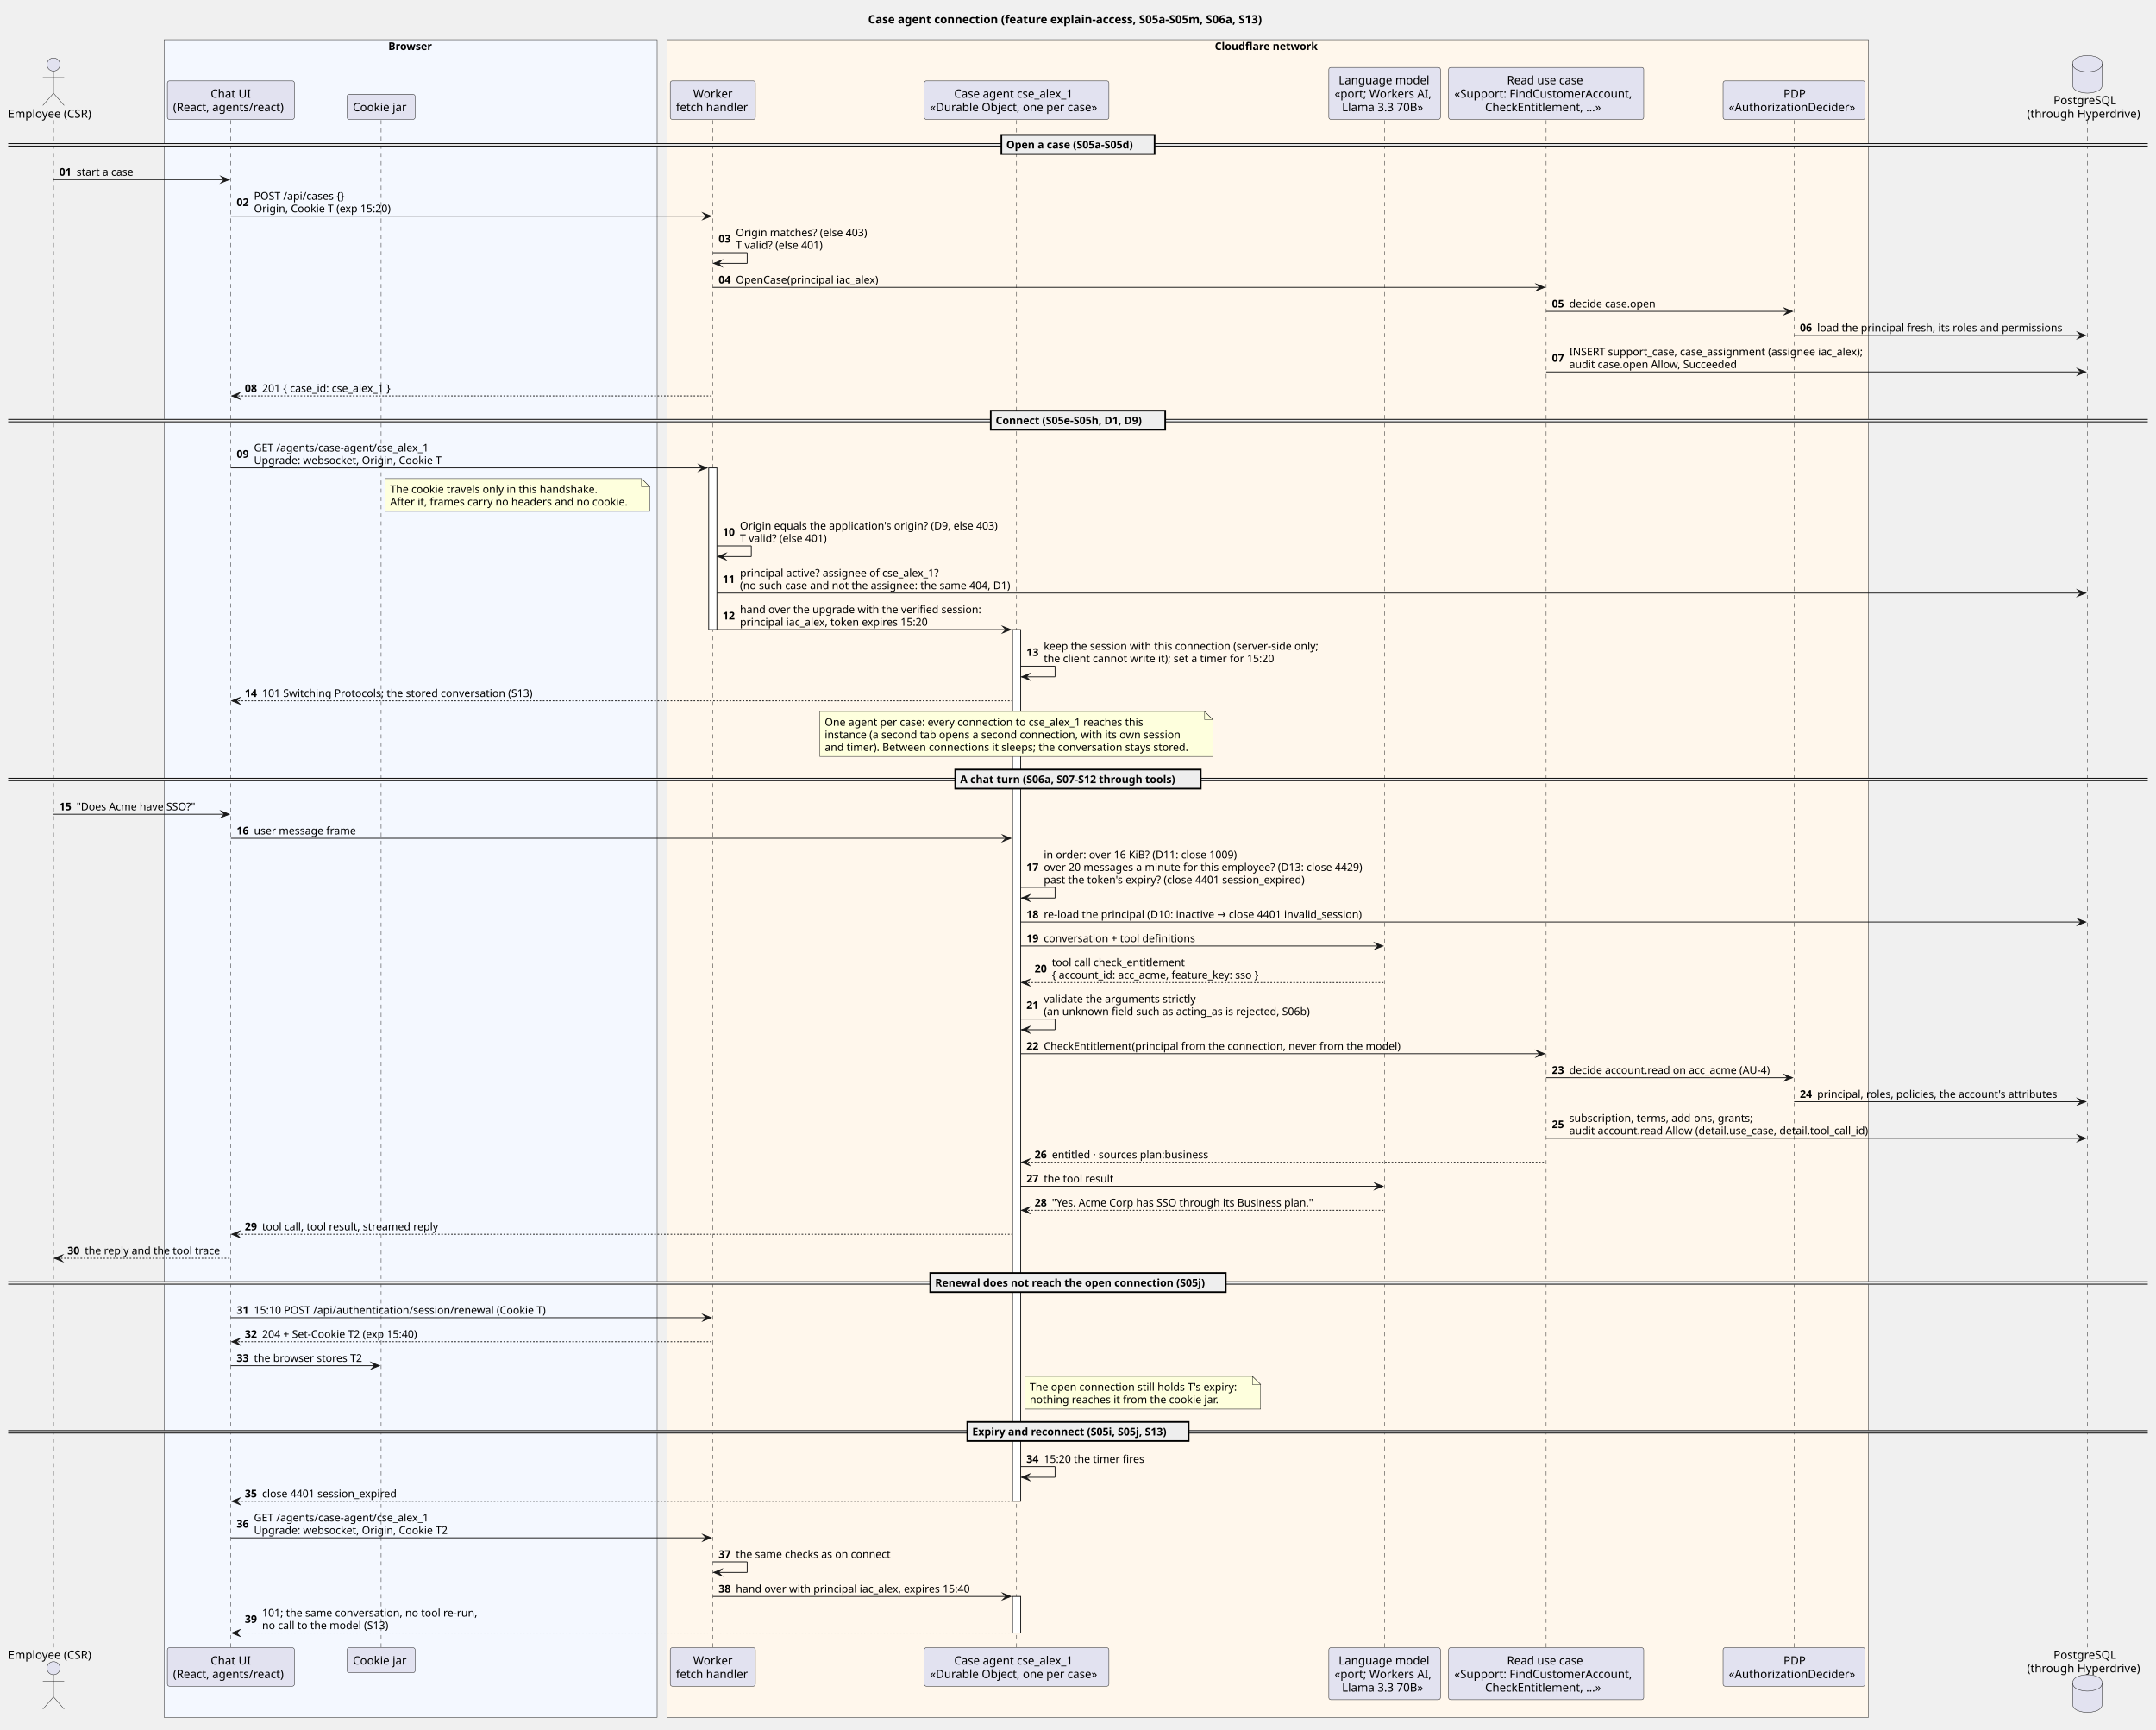
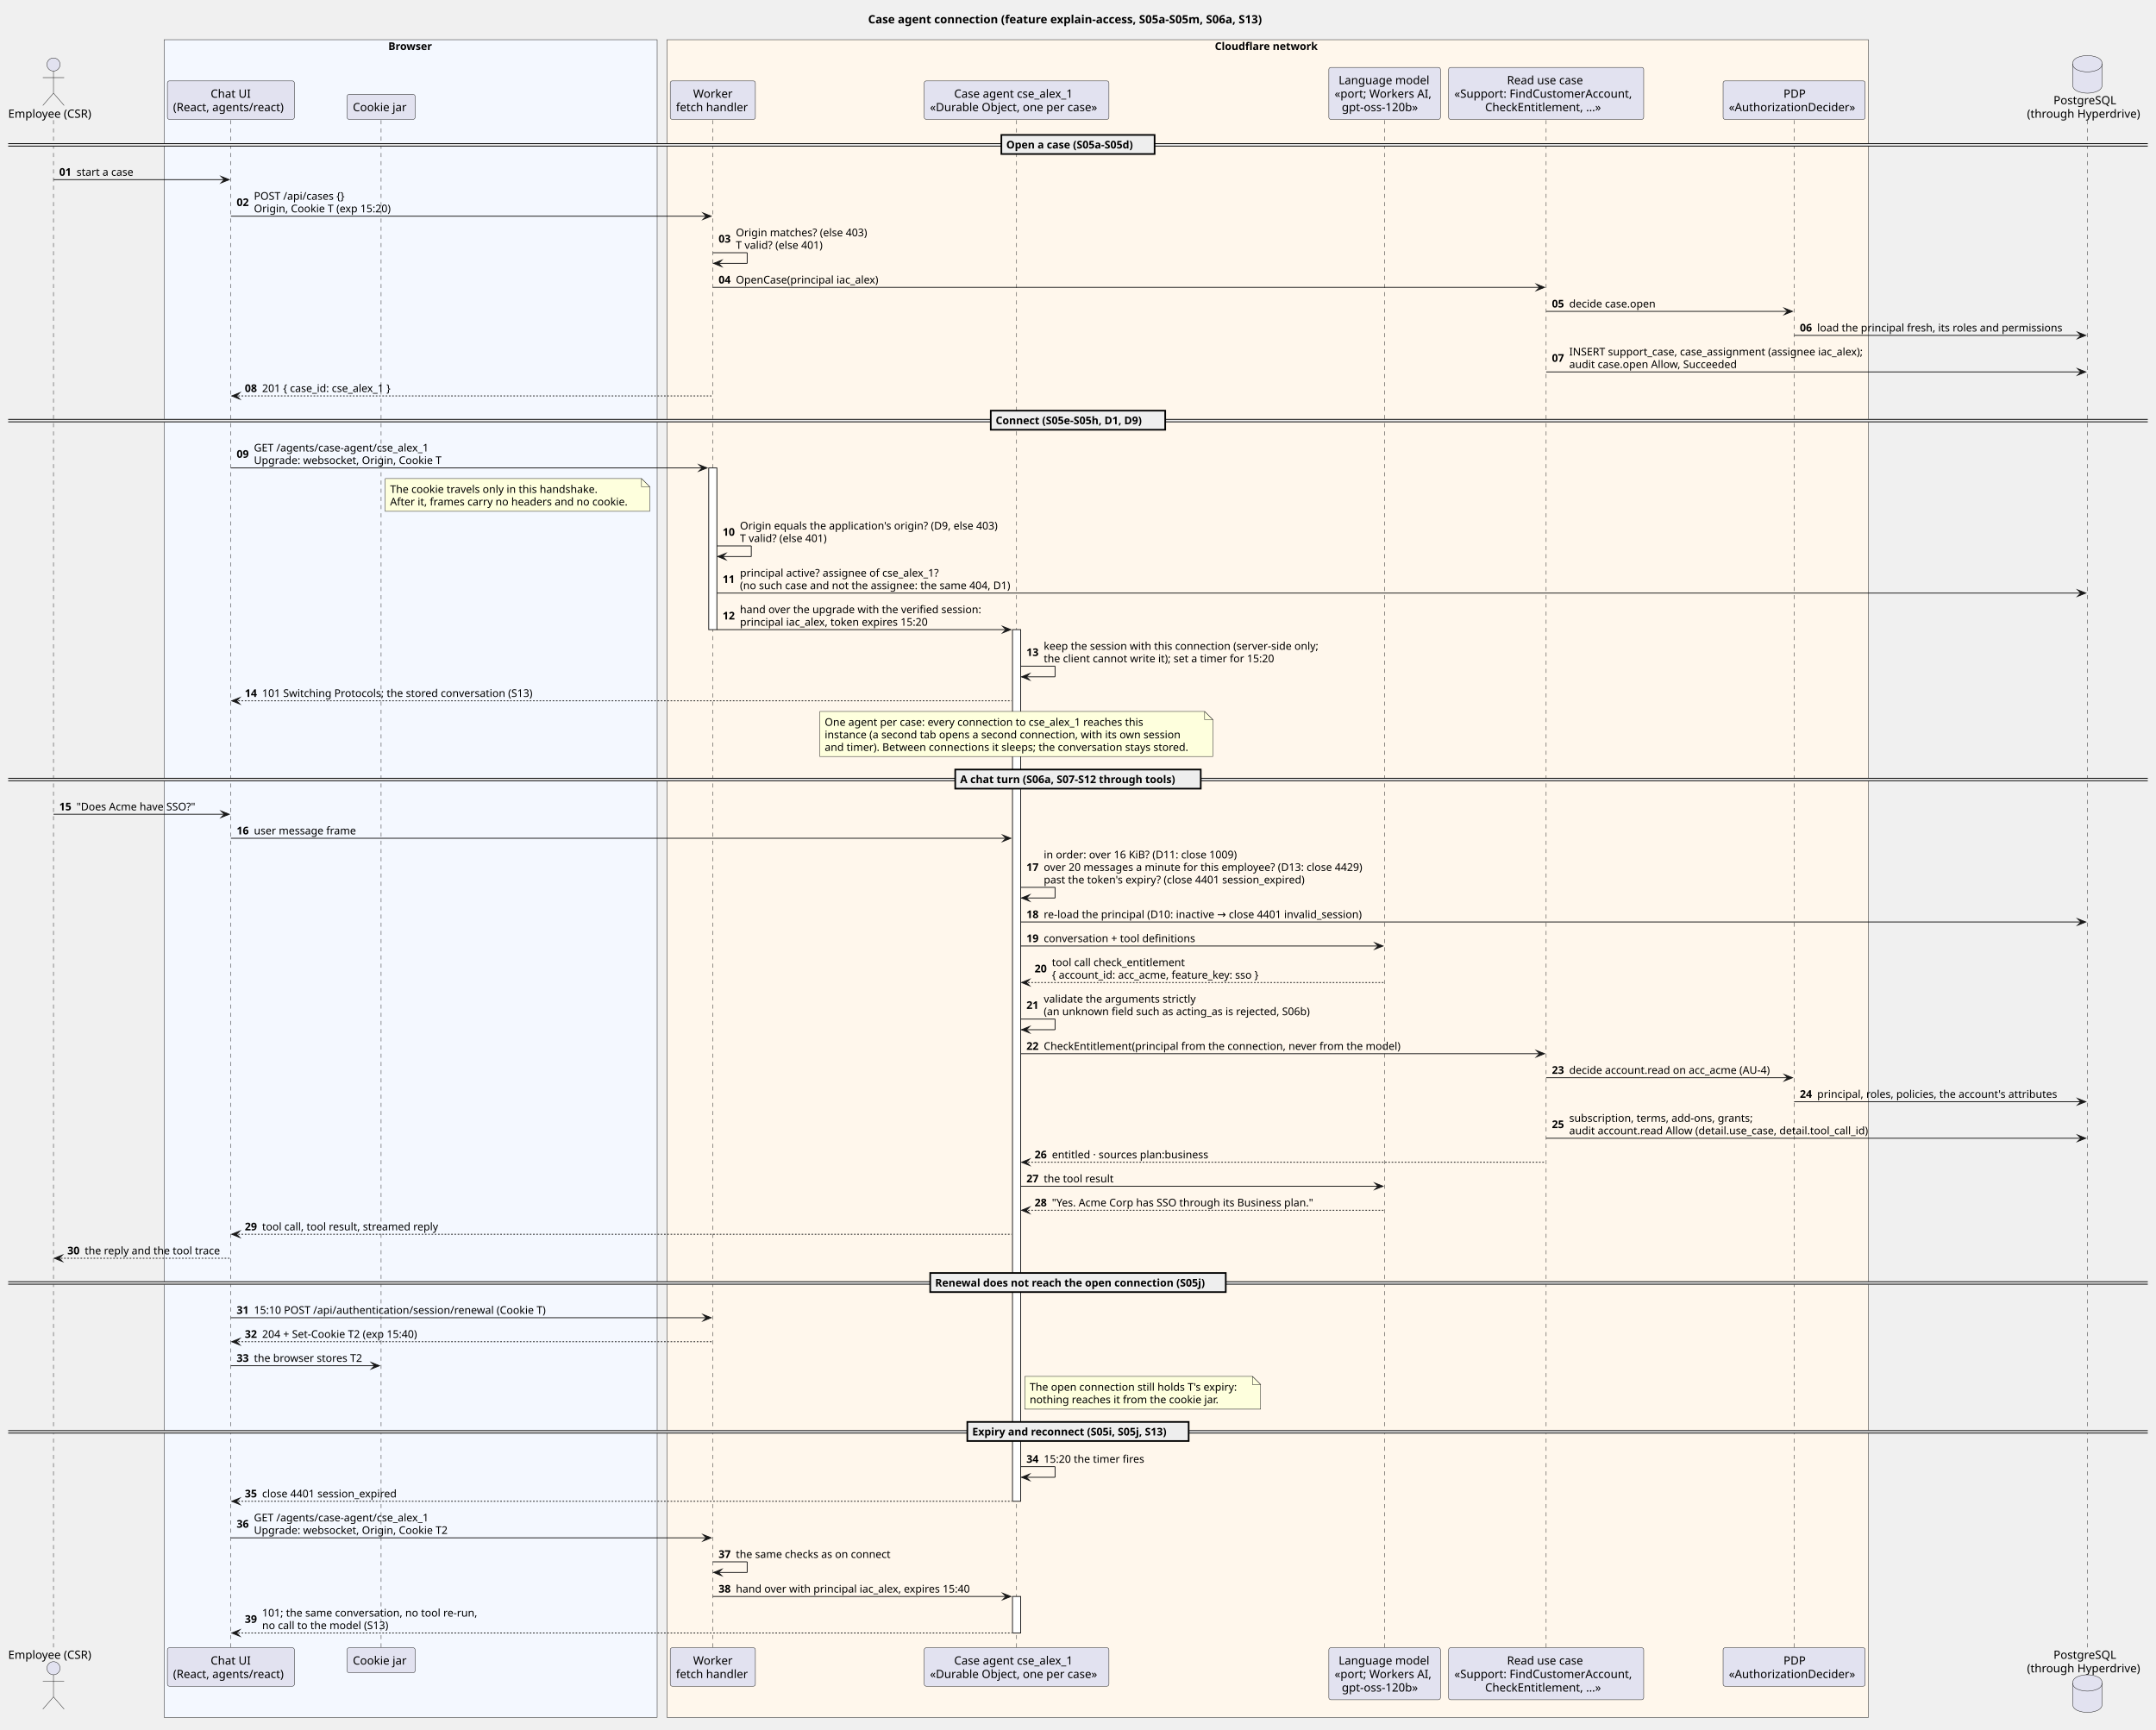
<svg xmlns="http://www.w3.org/2000/svg" version="1.1" data-diagram-type="SEQUENCE" style="width:2633px;height:2112px;background:#FFFFFF;" width="2633px" height="2112px" viewBox="0 0 2633 2112" zoomAndPan="magnify" preserveAspectRatio="none" contentStyleType="text/css">
  <defs />
  <g font-family="sans-serif" lengthAdjust="spacing">
    <g class="title" data-source-line="1">
      <text x="1060.17" y="28.535" fill="#000" font-size="14" textLength="511.629" font-weight="700">Case agent connection (feature explain-access, S05a-S05m, S06a, S13)</text>
    </g>
    <rect x="200.418" y="48.488" width="602.108" height="2048.76" fill="#F4F8FF" style="stroke:#181818;stroke-width:0.5;" />
    <text x="474.225" y="61.057" fill="#000" font-size="13" textLength="54.495" font-weight="700">Browser</text>
    <rect x="814.526" y="48.488" width="1467.279" height="2048.76" fill="#FFF7EC" style="stroke:#181818;stroke-width:0.5;" />
    <text x="1483.62" y="61.057" fill="#000" font-size="13" textLength="129.092" font-weight="700">Cloudflare network</text>
    <g class="participant-lifeline" data-qualified-name="employee" data-entity-uid="part1" id="part1-lifeline" data-source-line="7">
      <g>
        <rect x="61.822" y="146.775" width="8" height="1865.496" fill="#000" fill-opacity="0" />
        <line x1="65.322" y1="146.775" x2="65.322" y2="2012.271" style="stroke:#181818;stroke-width:0.5;stroke-dasharray:5,5;" />
      </g>
    </g>
    <g class="participant-lifeline" data-qualified-name="ui" data-entity-uid="part2" id="part2-lifeline" data-source-line="10">
      <g>
        <rect x="278.462" y="146.775" width="8" height="1865.496" fill="#000" fill-opacity="0" />
        <line x1="281.962" y1="146.775" x2="281.962" y2="2012.271" style="stroke:#181818;stroke-width:0.5;stroke-dasharray:5,5;" />
      </g>
    </g>
    <g class="participant-lifeline" data-qualified-name="jar" data-entity-uid="part3" id="part3-lifeline" data-source-line="11">
      <g>
        <rect x="461.922" y="146.775" width="8" height="1865.496" fill="#000" fill-opacity="0" />
        <line x1="465.422" y1="146.775" x2="465.422" y2="2012.271" style="stroke:#181818;stroke-width:0.5;stroke-dasharray:5,5;" />
      </g>
    </g>
    <g class="participant-lifeline" data-qualified-name="worker" data-entity-uid="part4" id="part4-lifeline" data-source-line="15">
      <g>
        <rect x="867.01" y="146.775" width="8" height="1865.496" fill="#000" fill-opacity="0" />
        <line x1="870.51" y1="146.775" x2="870.51" y2="2012.271" style="stroke:#181818;stroke-width:0.5;stroke-dasharray:5,5;" />
      </g>
    </g>
    <g>
      <rect x="865.51" y="571.434" width="10" height="197.484" fill="#FFF" style="stroke:#181818;stroke-width:1;" />
    </g>
    <g class="participant-lifeline" data-qualified-name="agent" data-entity-uid="part5" id="part5-lifeline" data-source-line="16">
      <g>
        <rect x="1238.001" y="146.775" width="8" height="1865.496" fill="#000" fill-opacity="0" />
        <line x1="1241.501" y1="146.775" x2="1241.501" y2="2012.271" style="stroke:#181818;stroke-width:0.5;stroke-dasharray:5,5;" />
      </g>
    </g>
    <g>
      <rect x="1236.501" y="768.918" width="10" height="1064.49" fill="#FFF" style="stroke:#181818;stroke-width:1;" />
    </g>
    <g>
      <rect x="1236.501" y="1949.65" width="10" height="44.621" fill="#FFF" style="stroke:#181818;stroke-width:1;" />
    </g>
    <g class="participant-lifeline" data-qualified-name="model" data-entity-uid="part6" id="part6-lifeline" data-source-line="17">
      <g>
        <rect x="1687.469" y="146.775" width="8" height="1865.496" fill="#000" fill-opacity="0" />
        <line x1="1690.969" y1="146.775" x2="1690.969" y2="2012.271" style="stroke:#181818;stroke-width:0.5;stroke-dasharray:5,5;" />
      </g>
    </g>
    <g class="participant-lifeline" data-qualified-name="usecase" data-entity-uid="part7" id="part7-lifeline" data-source-line="18">
      <g>
        <rect x="1884.732" y="146.775" width="8" height="1865.496" fill="#000" fill-opacity="0" />
        <line x1="1888.232" y1="146.775" x2="1888.232" y2="2012.271" style="stroke:#181818;stroke-width:0.5;stroke-dasharray:5,5;" />
      </g>
    </g>
    <g class="participant-lifeline" data-qualified-name="pdp" data-entity-uid="part8" id="part8-lifeline" data-source-line="19">
      <g>
        <rect x="2187.561" y="146.775" width="8" height="1865.496" fill="#000" fill-opacity="0" />
        <line x1="2191.061" y1="146.775" x2="2191.061" y2="2012.271" style="stroke:#181818;stroke-width:0.5;stroke-dasharray:5,5;" />
      </g>
    </g>
    <g class="participant-lifeline" data-qualified-name="postgres" data-entity-uid="part9" id="part9-lifeline" data-source-line="22">
      <g>
        <rect x="2545.734" y="146.775" width="8" height="1865.496" fill="#000" fill-opacity="0" />
        <line x1="2549.234" y1="146.775" x2="2549.234" y2="2012.271" style="stroke:#181818;stroke-width:0.5;stroke-dasharray:5,5;" />
      </g>
    </g>
    <g class="participant participant-head" data-qualified-name="employee" data-entity-uid="part1" id="part1-head" data-source-line="7">
      <text x="10" y="143.822" fill="#000" font-size="14" textLength="104.645">Employee (CSR)</text>
      <ellipse cx="65.322" cy="78.787" rx="8" ry="8" fill="#E2E2F0" style="stroke:#181818;stroke-width:0.5;" />
      <path d="M65.322,86.787 L65.322,113.787 M52.322,94.787 L78.322,94.787 M65.322,113.787 L52.322,128.787 M65.322,113.787 L78.322,128.787" style="stroke:#181818;stroke-width:0.5;" fill="none" />
    </g>
    <g class="participant participant-head" data-qualified-name="ui" data-entity-uid="part2" id="part2-head" data-source-line="10">
      <rect x="204.418" y="98.799" width="155.087" height="46.977" fill="#E2E2F0" style="stroke:#181818;stroke-width:0.5;" rx="2.5" ry="2.5" />
      <text x="257.209" y="119.334" fill="#000" font-size="14" textLength="49.506">Chat UI</text>
      <text x="211.418" y="135.822" fill="#000" font-size="14" textLength="141.087">(React, agents/react)</text>
    </g>
    <g class="participant participant-head" data-qualified-name="jar" data-entity-uid="part3" id="part3-head" data-source-line="11">
      <rect x="423.891" y="115.287" width="83.063" height="30.488" fill="#E2E2F0" style="stroke:#181818;stroke-width:0.5;" rx="2.5" ry="2.5" />
      <text x="430.891" y="135.822" fill="#000" font-size="14" textLength="69.063">Cookie jar</text>
    </g>
    <g class="participant participant-head" data-qualified-name="worker" data-entity-uid="part4" id="part4-head" data-source-line="15">
      <rect x="818.526" y="98.799" width="103.968" height="46.977" fill="#E2E2F0" style="stroke:#181818;stroke-width:0.5;" rx="2.5" ry="2.5" />
      <text x="846.502" y="119.334" fill="#000" font-size="14" textLength="48.016">Worker</text>
      <text x="825.526" y="135.822" fill="#000" font-size="14" textLength="89.968">fetch handler</text>
    </g>
    <g class="participant participant-head" data-qualified-name="agent" data-entity-uid="part5" id="part5-head" data-source-line="16">
      <rect x="1128.736" y="98.799" width="225.531" height="46.977" fill="#E2E2F0" style="stroke:#181818;stroke-width:0.5;" rx="2.5" ry="2.5" />
      <text x="1165.24" y="119.334" fill="#000" font-size="14" textLength="152.523">Case agent cse_alex_1</text>
      <text x="1135.736" y="135.822" fill="#000" font-size="14" textLength="211.531">«Durable Object, one per case»</text>
    </g>
    <g class="participant participant-head" data-qualified-name="model" data-entity-uid="part6" id="part6-head" data-source-line="17">
      <rect x="1622.832" y="82.311" width="136.274" height="63.465" fill="#E2E2F0" style="stroke:#181818;stroke-width:0.5;" rx="2.5" ry="2.5" />
      <text x="1634.808" y="102.846" fill="#000" font-size="14" textLength="112.321">Language model</text>
      <text x="1629.832" y="119.334" fill="#000" font-size="14" textLength="122.274">«port; Workers AI,</text>
-       <text x="1638.903" y="135.822" fill="#000" font-size="14" textLength="104.132">Llama 3.3 70B»</text>
+       <text x="1638.691" y="135.822" fill="#000" font-size="14" textLength="104.556">gpt-oss-120b»</text>
    </g>
    <g class="participant participant-head" data-qualified-name="usecase" data-entity-uid="part7" id="part7-head" data-source-line="18">
      <rect x="1769.106" y="82.311" width="238.253" height="63.465" fill="#E2E2F0" style="stroke:#181818;stroke-width:0.5;" rx="2.5" ry="2.5" />
      <text x="1840.473" y="102.846" fill="#000" font-size="14" textLength="95.519">Read use case</text>
      <text x="1776.106" y="119.334" fill="#000" font-size="14" textLength="224.253">«Support: FindCustomerAccount,</text>
      <text x="1813.652" y="135.822" fill="#000" font-size="14" textLength="149.16">CheckEntitlement, …»</text>
    </g>
    <g class="participant participant-head" data-qualified-name="pdp" data-entity-uid="part8" id="part8-head" data-source-line="19">
      <rect x="2104.316" y="98.799" width="173.489" height="46.977" fill="#E2E2F0" style="stroke:#181818;stroke-width:0.5;" rx="2.5" ry="2.5" />
      <text x="2178.079" y="119.334" fill="#000" font-size="14" textLength="25.963">PDP</text>
      <text x="2111.316" y="135.822" fill="#000" font-size="14" textLength="159.489">«AuthorizationDecider»</text>
    </g>
    <g class="participant participant-head" data-qualified-name="postgres" data-entity-uid="part9" id="part9-head" data-source-line="22">
      <text x="2507.809" y="127.334" fill="#000" font-size="14" textLength="76.85">PostgreSQL</text>
      <text x="2475.499" y="143.822" fill="#000" font-size="14" textLength="141.47">(through Hyperdrive)</text>
      <path d="M2531.234,77.799 C2531.234,67.799 2549.234,67.799 2549.234,67.799 C2549.234,67.799 2567.234,67.799 2567.234,77.799 L2567.234,103.799 C2567.234,113.799 2549.234,113.799 2549.234,113.799 C2549.234,113.799 2531.234,113.799 2531.234,103.799 L2531.234,77.799" style="stroke:#181818;stroke-width:0.5;" fill="#E2E2F0" />
      <path d="M2531.234,77.799 C2531.234,87.799 2549.234,87.799 2549.234,87.799 C2549.234,87.799 2567.234,87.799 2567.234,77.799" style="stroke:#181818;stroke-width:0.5;" fill="none" />
    </g>
    <g class="participant participant-tail" data-qualified-name="employee" data-entity-uid="part1" id="part1-tail" data-source-line="7">
      <text x="10" y="2025.807" fill="#000" font-size="14" textLength="104.645">Employee (CSR)</text>
      <ellipse cx="65.322" cy="2037.26" rx="8" ry="8" fill="#E2E2F0" style="stroke:#181818;stroke-width:0.5;" />
      <path d="M65.322,2045.26 L65.322,2072.26 M52.322,2053.26 L78.322,2053.26 M65.322,2072.26 L52.322,2087.26 M65.322,2072.26 L78.322,2087.26" style="stroke:#181818;stroke-width:0.5;" fill="none" />
    </g>
    <g class="participant participant-tail" data-qualified-name="ui" data-entity-uid="part2" id="part2-tail" data-source-line="10">
      <rect x="204.418" y="2012.271" width="155.087" height="46.977" fill="#E2E2F0" style="stroke:#181818;stroke-width:0.5;" rx="2.5" ry="2.5" />
      <text x="257.209" y="2032.807" fill="#000" font-size="14" textLength="49.506">Chat UI</text>
      <text x="211.418" y="2049.295" fill="#000" font-size="14" textLength="141.087">(React, agents/react)</text>
    </g>
    <g class="participant participant-tail" data-qualified-name="jar" data-entity-uid="part3" id="part3-tail" data-source-line="11">
      <rect x="423.891" y="2012.271" width="83.063" height="30.488" fill="#E2E2F0" style="stroke:#181818;stroke-width:0.5;" rx="2.5" ry="2.5" />
      <text x="430.891" y="2032.807" fill="#000" font-size="14" textLength="69.063">Cookie jar</text>
    </g>
    <g class="participant participant-tail" data-qualified-name="worker" data-entity-uid="part4" id="part4-tail" data-source-line="15">
      <rect x="818.526" y="2012.271" width="103.968" height="46.977" fill="#E2E2F0" style="stroke:#181818;stroke-width:0.5;" rx="2.5" ry="2.5" />
      <text x="846.502" y="2032.807" fill="#000" font-size="14" textLength="48.016">Worker</text>
      <text x="825.526" y="2049.295" fill="#000" font-size="14" textLength="89.968">fetch handler</text>
    </g>
    <g class="participant participant-tail" data-qualified-name="agent" data-entity-uid="part5" id="part5-tail" data-source-line="16">
      <rect x="1128.736" y="2012.271" width="225.531" height="46.977" fill="#E2E2F0" style="stroke:#181818;stroke-width:0.5;" rx="2.5" ry="2.5" />
      <text x="1165.24" y="2032.807" fill="#000" font-size="14" textLength="152.523">Case agent cse_alex_1</text>
      <text x="1135.736" y="2049.295" fill="#000" font-size="14" textLength="211.531">«Durable Object, one per case»</text>
    </g>
    <g class="participant participant-tail" data-qualified-name="model" data-entity-uid="part6" id="part6-tail" data-source-line="17">
      <rect x="1622.832" y="2012.271" width="136.274" height="63.465" fill="#E2E2F0" style="stroke:#181818;stroke-width:0.5;" rx="2.5" ry="2.5" />
      <text x="1634.808" y="2032.807" fill="#000" font-size="14" textLength="112.321">Language model</text>
      <text x="1629.832" y="2049.295" fill="#000" font-size="14" textLength="122.274">«port; Workers AI,</text>
-       <text x="1638.903" y="2065.783" fill="#000" font-size="14" textLength="104.132">Llama 3.3 70B»</text>
+       <text x="1638.691" y="2065.783" fill="#000" font-size="14" textLength="104.556">gpt-oss-120b»</text>
    </g>
    <g class="participant participant-tail" data-qualified-name="usecase" data-entity-uid="part7" id="part7-tail" data-source-line="18">
      <rect x="1769.106" y="2012.271" width="238.253" height="63.465" fill="#E2E2F0" style="stroke:#181818;stroke-width:0.5;" rx="2.5" ry="2.5" />
      <text x="1840.473" y="2032.807" fill="#000" font-size="14" textLength="95.519">Read use case</text>
      <text x="1776.106" y="2049.295" fill="#000" font-size="14" textLength="224.253">«Support: FindCustomerAccount,</text>
      <text x="1813.652" y="2065.783" fill="#000" font-size="14" textLength="149.16">CheckEntitlement, …»</text>
    </g>
    <g class="participant participant-tail" data-qualified-name="pdp" data-entity-uid="part8" id="part8-tail" data-source-line="19">
      <rect x="2104.316" y="2012.271" width="173.489" height="46.977" fill="#E2E2F0" style="stroke:#181818;stroke-width:0.5;" rx="2.5" ry="2.5" />
      <text x="2178.079" y="2032.807" fill="#000" font-size="14" textLength="25.963">PDP</text>
      <text x="2111.316" y="2049.295" fill="#000" font-size="14" textLength="159.489">«AuthorizationDecider»</text>
    </g>
    <g class="participant participant-tail" data-qualified-name="postgres" data-entity-uid="part9" id="part9-tail" data-source-line="22">
      <text x="2507.809" y="2025.807" fill="#000" font-size="14" textLength="76.85">PostgreSQL</text>
      <text x="2475.499" y="2042.295" fill="#000" font-size="14" textLength="141.47">(through Hyperdrive)</text>
      <path d="M2531.234,2055.248 C2531.234,2045.248 2549.234,2045.248 2549.234,2045.248 C2549.234,2045.248 2567.234,2045.248 2567.234,2055.248 L2567.234,2081.248 C2567.234,2091.248 2549.234,2091.248 2549.234,2091.248 C2549.234,2091.248 2531.234,2091.248 2531.234,2081.248 L2531.234,2055.248" style="stroke:#181818;stroke-width:0.5;" fill="#E2E2F0" />
      <path d="M2531.234,2055.248 C2531.234,2065.248 2549.234,2065.248 2549.234,2065.248 C2549.234,2065.248 2567.234,2065.248 2567.234,2055.248" style="stroke:#181818;stroke-width:0.5;" fill="none" />
    </g>
    <rect x="10" y="175.431" width="2612.969" height="3" fill="#EEE" style="stroke:#EEE;stroke-width:1;" />
    <line x1="10" y1="175.431" x2="2622.969" y2="175.431" style="stroke:#000;stroke-width:1;" />
    <line x1="10" y1="178.431" x2="2622.969" y2="178.431" style="stroke:#000;stroke-width:1;" />
    <rect x="1222.918" y="164.775" width="187.132" height="23.311" fill="#EEE" style="stroke:#000;stroke-width:2;" />
    <text x="1228.918" y="181.344" fill="#000" font-size="13" textLength="168.848" font-weight="700">Open a case (S05a-S05d)</text>
    <g class="message" data-entity-1="part1" data-entity-2="part2" id="msg1" data-source-line="26">
      <polygon points="269.962,215.396,279.962,219.396,269.962,223.396,273.962,219.396" fill="#181818" style="stroke:#181818;stroke-width:1;stroke-linejoin:miter;stroke-miterlimit:10;" />
      <line x1="65.322" y1="219.396" x2="275.962" y2="219.396" style="stroke:#181818;stroke-width:1;" />
      <text x="72.322" y="214.654" fill="#000" font-size="13" textLength="17.151" font-weight="700">01</text>
      <text x="93.474" y="214.654" fill="#000" font-size="13" textLength="71.963">start a case</text>
    </g>
    <g class="message" data-entity-1="part2" data-entity-2="part4" id="msg2" data-source-line="27">
      <polygon points="858.51,260.018,868.51,264.018,858.51,268.018,862.51,264.018" fill="#181818" style="stroke:#181818;stroke-width:1;stroke-linejoin:miter;stroke-miterlimit:10;" />
      <line x1="281.962" y1="264.018" x2="864.51" y2="264.018" style="stroke:#181818;stroke-width:1;" />
      <text x="288.962" y="251.62" fill="#000" font-size="13" textLength="17.151" font-weight="700">02</text>
      <text x="310.113" y="243.965" fill="#000" font-size="13" textLength="116.276">POST /api/cases {}</text>
      <text x="310.113" y="259.275" fill="#000" font-size="13" textLength="180.305">Origin, Cookie T (exp 15:20)</text>
    </g>
    <g class="message" data-entity-1="part4" data-entity-2="part4" id="msg3" data-source-line="28">
      <line x1="870.51" y1="308.639" x2="912.51" y2="308.639" style="stroke:#181818;stroke-width:1;" />
      <line x1="912.51" y1="308.639" x2="912.51" y2="321.639" style="stroke:#181818;stroke-width:1;" />
      <line x1="871.51" y1="321.639" x2="912.51" y2="321.639" style="stroke:#181818;stroke-width:1;" />
      <polygon points="881.51,317.639,871.51,321.639,881.51,325.639,877.51,321.639" fill="#181818" style="stroke:#181818;stroke-width:1;stroke-linejoin:miter;stroke-miterlimit:10;" />
      <text x="877.51" y="296.241" fill="#000" font-size="13" textLength="17.151" font-weight="700">03</text>
      <text x="898.662" y="288.586" fill="#000" font-size="13" textLength="167.692">Origin matches? (else 403)</text>
      <text x="898.662" y="303.896" fill="#000" font-size="13" textLength="113.636">T valid? (else 401)</text>
    </g>
    <g class="message" data-entity-1="part4" data-entity-2="part7" id="msg4" data-source-line="29">
      <polygon points="1876.232,346.949,1886.232,350.949,1876.232,354.949,1880.232,350.949" fill="#181818" style="stroke:#181818;stroke-width:1;stroke-linejoin:miter;stroke-miterlimit:10;" />
      <line x1="870.51" y1="350.949" x2="1882.232" y2="350.949" style="stroke:#181818;stroke-width:1;" />
      <text x="877.51" y="346.207" fill="#000" font-size="13" textLength="17.151" font-weight="700">04</text>
      <text x="898.662" y="346.207" fill="#000" font-size="13" textLength="181.314">OpenCase(principal iac_alex)</text>
    </g>
    <g class="message" data-entity-1="part7" data-entity-2="part8" id="msg5" data-source-line="30">
      <polygon points="2179.061,376.26,2189.061,380.26,2179.061,384.26,2183.061,380.26" fill="#181818" style="stroke:#181818;stroke-width:1;stroke-linejoin:miter;stroke-miterlimit:10;" />
      <line x1="1888.232" y1="380.26" x2="2185.061" y2="380.26" style="stroke:#181818;stroke-width:1;" />
      <text x="1895.232" y="375.518" fill="#000" font-size="13" textLength="17.151" font-weight="700">05</text>
      <text x="1916.384" y="375.518" fill="#000" font-size="13" textLength="108.678">decide case.open</text>
    </g>
    <g class="message" data-entity-1="part8" data-entity-2="part9" id="msg6" data-source-line="31">
      <polygon points="2537.234,405.57,2547.234,409.57,2537.234,413.57,2541.234,409.57" fill="#181818" style="stroke:#181818;stroke-width:1;stroke-linejoin:miter;stroke-miterlimit:10;" />
      <line x1="2191.061" y1="409.57" x2="2543.234" y2="409.57" style="stroke:#181818;stroke-width:1;" />
      <text x="2198.061" y="404.828" fill="#000" font-size="13" textLength="17.151" font-weight="700">06</text>
      <text x="2219.212" y="404.828" fill="#000" font-size="13" textLength="313.022">load the principal fresh, its roles and permissions</text>
    </g>
    <g class="message" data-entity-1="part7" data-entity-2="part9" id="msg7" data-source-line="32">
      <polygon points="2537.234,450.191,2547.234,454.191,2537.234,458.191,2541.234,454.191" fill="#181818" style="stroke:#181818;stroke-width:1;stroke-linejoin:miter;stroke-miterlimit:10;" />
      <line x1="1888.232" y1="454.191" x2="2543.234" y2="454.191" style="stroke:#181818;stroke-width:1;" />
      <text x="1895.232" y="441.794" fill="#000" font-size="13" textLength="17.151" font-weight="700">07</text>
      <text x="1916.384" y="434.139" fill="#000" font-size="13" textLength="372.385">INSERT support_case, case_assignment (assignee iac_alex);</text>
      <text x="1916.384" y="449.449" fill="#000" font-size="13" textLength="212.767">audit case.open Allow, Succeeded</text>
    </g>
    <g class="message" data-entity-1="part4" data-entity-2="part2" id="msg8" data-source-line="33">
      <polygon points="292.962,479.502,282.962,483.502,292.962,487.502,288.962,483.502" fill="#181818" style="stroke:#181818;stroke-width:1;stroke-linejoin:miter;stroke-miterlimit:10;" />
      <line x1="286.962" y1="483.502" x2="869.51" y2="483.502" style="stroke:#181818;stroke-width:1;stroke-dasharray:2,2;" />
      <text x="298.962" y="478.76" fill="#000" font-size="13" textLength="17.151" font-weight="700">08</text>
      <text x="320.113" y="478.76" fill="#000" font-size="13" textLength="167.73">201 { case_id: cse_alex_1 }</text>
    </g>
    <rect x="10" y="512.157" width="2612.969" height="3" fill="#EEE" style="stroke:#EEE;stroke-width:1;" />
    <line x1="10" y1="512.157" x2="2622.969" y2="512.157" style="stroke:#000;stroke-width:1;" />
    <line x1="10" y1="515.157" x2="2622.969" y2="515.157" style="stroke:#000;stroke-width:1;" />
    <rect x="1209.972" y="501.502" width="213.024" height="23.311" fill="#EEE" style="stroke:#000;stroke-width:2;" />
    <text x="1215.972" y="518.07" fill="#000" font-size="13" textLength="194.74" font-weight="700">Connect (S05e-S05h, D1, D9)</text>
    <g class="message" data-entity-1="part2" data-entity-2="part4" id="msg9" data-source-line="37">
      <polygon points="853.51,567.434,863.51,571.434,853.51,575.434,857.51,571.434" fill="#181818" style="stroke:#181818;stroke-width:1;stroke-linejoin:miter;stroke-miterlimit:10;" />
      <line x1="281.962" y1="571.434" x2="859.51" y2="571.434" style="stroke:#181818;stroke-width:1;" />
      <text x="288.962" y="559.036" fill="#000" font-size="13" textLength="17.151" font-weight="700">09</text>
      <text x="310.113" y="551.381" fill="#000" font-size="13" textLength="229.899">GET /agents/case-agent/cse_alex_1</text>
      <text x="310.113" y="566.691" fill="#000" font-size="13" textLength="239.319">Upgrade: websocket, Origin, Cookie T</text>
    </g>
    <path d="M470.422,584.434 L470.422,624.434 L793.422,624.434 L793.422,594.434 L783.422,584.434 L470.422,584.434" style="stroke:#181818;stroke-width:0.5;" fill="#FEFFDD" />
    <path d="M783.422,584.434 L783.422,594.434 L793.422,594.434 L783.422,584.434" style="stroke:#181818;stroke-width:0.5;" fill="#FEFFDD" />
    <text x="476.422" y="602.002" fill="#000" font-size="13" textLength="265.224">The cookie travels only in this handshake.</text>
    <text x="476.422" y="617.313" fill="#000" font-size="13" textLength="302.104">After it, frames carry no headers and no cookie.</text>
    <g class="message" data-entity-1="part4" data-entity-2="part4" id="msg10" data-source-line="43">
      <line x1="875.51" y1="666.676" x2="917.51" y2="666.676" style="stroke:#181818;stroke-width:1;" />
      <line x1="917.51" y1="666.676" x2="917.51" y2="679.676" style="stroke:#181818;stroke-width:1;" />
      <line x1="876.51" y1="679.676" x2="917.51" y2="679.676" style="stroke:#181818;stroke-width:1;" />
      <polygon points="886.51,675.676,876.51,679.676,886.51,683.676,882.51,679.676" fill="#181818" style="stroke:#181818;stroke-width:1;stroke-linejoin:miter;stroke-miterlimit:10;" />
      <text x="882.51" y="654.278" fill="#000" font-size="13" textLength="17.151" font-weight="700">10</text>
      <text x="903.662" y="646.623" fill="#000" font-size="13" textLength="330.84">Origin equals the application's origin? (D9, else 403)</text>
      <text x="903.662" y="661.934" fill="#000" font-size="13" textLength="113.636">T valid? (else 401)</text>
    </g>
    <g class="message" data-entity-1="part4" data-entity-2="part9" id="msg11" data-source-line="44">
      <polygon points="2537.234,720.297,2547.234,724.297,2537.234,728.297,2541.234,724.297" fill="#181818" style="stroke:#181818;stroke-width:1;stroke-linejoin:miter;stroke-miterlimit:10;" />
      <line x1="875.51" y1="724.297" x2="2543.234" y2="724.297" style="stroke:#181818;stroke-width:1;" />
      <text x="882.51" y="711.899" fill="#000" font-size="13" textLength="17.151" font-weight="700">11</text>
      <text x="903.662" y="704.244" fill="#000" font-size="13" textLength="254.23">principal active? assignee of cse_alex_1?</text>
      <text x="903.662" y="719.555" fill="#000" font-size="13" textLength="346.341">(no such case and not the assignee: the same 404, D1)</text>
    </g>
    <g class="message" data-entity-1="part4" data-entity-2="part5" id="msg12" data-source-line="45">
      <polygon points="1224.501,764.918,1234.501,768.918,1224.501,772.918,1228.501,768.918" fill="#181818" style="stroke:#181818;stroke-width:1;stroke-linejoin:miter;stroke-miterlimit:10;" />
      <line x1="875.51" y1="768.918" x2="1230.501" y2="768.918" style="stroke:#181818;stroke-width:1;" />
      <text x="882.51" y="756.521" fill="#000" font-size="13" textLength="17.151" font-weight="700">12</text>
      <text x="903.662" y="748.865" fill="#000" font-size="13" textLength="304.954">hand over the upgrade with the verified session:</text>
      <text x="903.662" y="764.176" fill="#000" font-size="13" textLength="244.772">principal iac_alex, token expires 15:20</text>
    </g>
    <g class="message" data-entity-1="part5" data-entity-2="part5" id="msg13" data-source-line="48">
      <line x1="1246.501" y1="813.539" x2="1288.501" y2="813.539" style="stroke:#181818;stroke-width:1;" />
      <line x1="1288.501" y1="813.539" x2="1288.501" y2="826.539" style="stroke:#181818;stroke-width:1;" />
      <line x1="1247.501" y1="826.539" x2="1288.501" y2="826.539" style="stroke:#181818;stroke-width:1;" />
      <polygon points="1257.501,822.539,1247.501,826.539,1257.501,830.539,1253.501,826.539" fill="#181818" style="stroke:#181818;stroke-width:1;stroke-linejoin:miter;stroke-miterlimit:10;" />
      <text x="1253.501" y="801.142" fill="#000" font-size="13" textLength="17.151" font-weight="700">13</text>
      <text x="1274.653" y="793.486" fill="#000" font-size="13" textLength="352.295">keep the session with this connection (server-side only;</text>
      <text x="1274.653" y="808.797" fill="#000" font-size="13" textLength="296.829">the client cannot write it); set a timer for 15:20</text>
    </g>
    <g class="message" data-entity-1="part5" data-entity-2="part2" id="msg14" data-source-line="49">
      <polygon points="292.962,851.85,282.962,855.85,292.962,859.85,288.962,855.85" fill="#181818" style="stroke:#181818;stroke-width:1;stroke-linejoin:miter;stroke-miterlimit:10;" />
      <line x1="286.962" y1="855.85" x2="1235.501" y2="855.85" style="stroke:#181818;stroke-width:1;stroke-dasharray:2,2;" />
      <text x="298.962" y="851.107" fill="#000" font-size="13" textLength="17.151" font-weight="700">14</text>
      <text x="320.113" y="851.107" fill="#000" font-size="13" textLength="344.887">101 Switching Protocols; the stored conversation (S13)</text>
    </g>
    <path d="M1001.137,868.85 L1001.137,923.85 L1481.137,923.85 L1481.137,878.85 L1471.137,868.85 L1001.137,868.85" style="stroke:#181818;stroke-width:0.5;" fill="#FEFFDD" />
    <path d="M1471.137,868.85 L1471.137,878.85 L1481.137,878.85 L1471.137,868.85" style="stroke:#181818;stroke-width:0.5;" fill="#FEFFDD" />
    <text x="1007.137" y="886.418" fill="#000" font-size="13" textLength="405.533">One agent per case: every connection to cse_alex_1 reaches this</text>
    <text x="1007.137" y="901.729" fill="#000" font-size="13" textLength="452.575">instance (a second tab opens a second connection, with its own session</text>
    <text x="1007.137" y="917.039" fill="#000" font-size="13" textLength="459.729">and timer). Between connections it sleeps; the conversation stays stored.</text>
    <rect x="10" y="950.437" width="2612.969" height="3" fill="#EEE" style="stroke:#EEE;stroke-width:1;" />
    <line x1="10" y1="950.437" x2="2622.969" y2="950.437" style="stroke:#000;stroke-width:1;" />
    <line x1="10" y1="953.437" x2="2622.969" y2="953.437" style="stroke:#000;stroke-width:1;" />
    <rect x="1166.567" y="939.781" width="299.835" height="23.311" fill="#EEE" style="stroke:#000;stroke-width:2;" />
    <text x="1172.567" y="956.35" fill="#000" font-size="13" textLength="281.55" font-weight="700">A chat turn (S06a, S07-S12 through tools)</text>
    <g class="message" data-entity-1="part1" data-entity-2="part2" id="msg15" data-source-line="58">
      <polygon points="269.962,990.402,279.962,994.402,269.962,998.402,273.962,994.402" fill="#181818" style="stroke:#181818;stroke-width:1;stroke-linejoin:miter;stroke-miterlimit:10;" />
      <line x1="65.322" y1="994.402" x2="275.962" y2="994.402" style="stroke:#181818;stroke-width:1;" />
      <text x="72.322" y="989.66" fill="#000" font-size="13" textLength="17.151" font-weight="700">15</text>
      <text x="93.474" y="989.66" fill="#000" font-size="13" textLength="147.456">"Does Acme have SSO?"</text>
    </g>
    <g class="message" data-entity-1="part2" data-entity-2="part5" id="msg16" data-source-line="59">
      <polygon points="1224.501,1019.713,1234.501,1023.713,1224.501,1027.713,1228.501,1023.713" fill="#181818" style="stroke:#181818;stroke-width:1;stroke-linejoin:miter;stroke-miterlimit:10;" />
      <line x1="281.962" y1="1023.713" x2="1230.501" y2="1023.713" style="stroke:#181818;stroke-width:1;" />
      <text x="288.962" y="1018.971" fill="#000" font-size="13" textLength="17.151" font-weight="700">16</text>
      <text x="310.113" y="1018.971" fill="#000" font-size="13" textLength="127.302">user message frame</text>
    </g>
    <g class="message" data-entity-1="part5" data-entity-2="part5" id="msg17" data-source-line="60">
      <line x1="1246.501" y1="1083.645" x2="1288.501" y2="1083.645" style="stroke:#181818;stroke-width:1;" />
      <line x1="1288.501" y1="1083.645" x2="1288.501" y2="1096.645" style="stroke:#181818;stroke-width:1;" />
      <line x1="1247.501" y1="1096.645" x2="1288.501" y2="1096.645" style="stroke:#181818;stroke-width:1;" />
      <polygon points="1257.501,1092.645,1247.501,1096.645,1257.501,1100.645,1253.501,1096.645" fill="#181818" style="stroke:#181818;stroke-width:1;stroke-linejoin:miter;stroke-miterlimit:10;" />
      <text x="1253.501" y="1063.592" fill="#000" font-size="13" textLength="17.151" font-weight="700">17</text>
      <text x="1274.653" y="1048.281" fill="#000" font-size="13" textLength="251.602">in order: over 16 KiB? (D11: close 1009)</text>
      <text x="1274.653" y="1063.592" fill="#000" font-size="13" textLength="409.316">over 20 messages a minute for this employee? (D13: close 4429)</text>
      <text x="1274.653" y="1078.902" fill="#000" font-size="13" textLength="336.756">past the token's expiry? (close 4401 session_expired)</text>
    </g>
    <g class="message" data-entity-1="part5" data-entity-2="part9" id="msg18" data-source-line="61">
      <polygon points="2537.234,1121.955,2547.234,1125.955,2537.234,1129.955,2541.234,1125.955" fill="#181818" style="stroke:#181818;stroke-width:1;stroke-linejoin:miter;stroke-miterlimit:10;" />
      <line x1="1246.501" y1="1125.955" x2="2543.234" y2="1125.955" style="stroke:#181818;stroke-width:1;" />
      <text x="1253.501" y="1121.213" fill="#000" font-size="13" textLength="17.151" font-weight="700">18</text>
      <text x="1274.653" y="1121.213" fill="#000" font-size="13" textLength="415.149">re-load the principal (D10: inactive → close 4401 invalid_session)</text>
    </g>
    <g class="message" data-entity-1="part5" data-entity-2="part6" id="msg19" data-source-line="62">
      <polygon points="1678.969,1151.266,1688.969,1155.266,1678.969,1159.266,1682.969,1155.266" fill="#181818" style="stroke:#181818;stroke-width:1;stroke-linejoin:miter;stroke-miterlimit:10;" />
      <line x1="1246.501" y1="1155.266" x2="1684.969" y2="1155.266" style="stroke:#181818;stroke-width:1;" />
      <text x="1253.501" y="1150.523" fill="#000" font-size="13" textLength="17.151" font-weight="700">19</text>
      <text x="1274.653" y="1150.523" fill="#000" font-size="13" textLength="194.835">conversation + tool definitions</text>
    </g>
    <g class="message" data-entity-1="part6" data-entity-2="part5" id="msg20" data-source-line="63">
      <polygon points="1257.501,1195.887,1247.501,1199.887,1257.501,1203.887,1253.501,1199.887" fill="#181818" style="stroke:#181818;stroke-width:1;stroke-linejoin:miter;stroke-miterlimit:10;" />
      <line x1="1251.501" y1="1199.887" x2="1689.969" y2="1199.887" style="stroke:#181818;stroke-width:1;stroke-dasharray:2,2;" />
      <text x="1263.501" y="1187.489" fill="#000" font-size="13" textLength="17.151" font-weight="700">20</text>
      <text x="1284.653" y="1179.834" fill="#000" font-size="13" textLength="169">tool call check_entitlement</text>
      <text x="1284.653" y="1195.145" fill="#000" font-size="13" textLength="263.561">{ account_id: acc_acme, feature_key: sso }</text>
    </g>
    <g class="message" data-entity-1="part5" data-entity-2="part5" id="msg21" data-source-line="64">
      <line x1="1246.501" y1="1244.508" x2="1288.501" y2="1244.508" style="stroke:#181818;stroke-width:1;" />
      <line x1="1288.501" y1="1244.508" x2="1288.501" y2="1257.508" style="stroke:#181818;stroke-width:1;" />
      <line x1="1247.501" y1="1257.508" x2="1288.501" y2="1257.508" style="stroke:#181818;stroke-width:1;" />
      <polygon points="1257.501,1253.508,1247.501,1257.508,1257.501,1261.508,1253.501,1257.508" fill="#181818" style="stroke:#181818;stroke-width:1;stroke-linejoin:miter;stroke-miterlimit:10;" />
      <text x="1253.501" y="1232.11" fill="#000" font-size="13" textLength="17.151" font-weight="700">21</text>
      <text x="1274.653" y="1224.455" fill="#000" font-size="13" textLength="191.648">validate the arguments strictly</text>
      <text x="1274.653" y="1239.766" fill="#000" font-size="13" textLength="341.193">(an unknown field such as acting_as is rejected, S06b)</text>
    </g>
    <g class="message" data-entity-1="part5" data-entity-2="part7" id="msg22" data-source-line="65">
      <polygon points="1876.232,1282.818,1886.232,1286.818,1876.232,1290.818,1880.232,1286.818" fill="#181818" style="stroke:#181818;stroke-width:1;stroke-linejoin:miter;stroke-miterlimit:10;" />
      <line x1="1246.501" y1="1286.818" x2="1882.232" y2="1286.818" style="stroke:#181818;stroke-width:1;" />
      <text x="1253.501" y="1282.076" fill="#000" font-size="13" textLength="17.151" font-weight="700">22</text>
      <text x="1274.653" y="1282.076" fill="#000" font-size="13" textLength="450.741">CheckEntitlement(principal from the connection, never from the model)</text>
    </g>
    <g class="message" data-entity-1="part7" data-entity-2="part8" id="msg23" data-source-line="66">
      <polygon points="2179.061,1312.129,2189.061,1316.129,2179.061,1320.129,2183.061,1316.129" fill="#181818" style="stroke:#181818;stroke-width:1;stroke-linejoin:miter;stroke-miterlimit:10;" />
      <line x1="1888.232" y1="1316.129" x2="2185.061" y2="1316.129" style="stroke:#181818;stroke-width:1;" />
      <text x="1895.232" y="1311.387" fill="#000" font-size="13" textLength="17.151" font-weight="700">23</text>
      <text x="1916.384" y="1311.387" fill="#000" font-size="13" textLength="257.677">decide account.read on acc_acme (AU-4)</text>
    </g>
    <g class="message" data-entity-1="part8" data-entity-2="part9" id="msg24" data-source-line="67">
      <polygon points="2537.234,1341.439,2547.234,1345.439,2537.234,1349.439,2541.234,1345.439" fill="#181818" style="stroke:#181818;stroke-width:1;stroke-linejoin:miter;stroke-miterlimit:10;" />
      <line x1="2191.061" y1="1345.439" x2="2543.234" y2="1345.439" style="stroke:#181818;stroke-width:1;" />
      <text x="2198.061" y="1340.697" fill="#000" font-size="13" textLength="17.151" font-weight="700">24</text>
      <text x="2219.212" y="1340.697" fill="#000" font-size="13" textLength="306.89">principal, roles, policies, the account's attributes</text>
    </g>
    <g class="message" data-entity-1="part7" data-entity-2="part9" id="msg25" data-source-line="68">
      <polygon points="2537.234,1386.061,2547.234,1390.061,2537.234,1394.061,2541.234,1390.061" fill="#181818" style="stroke:#181818;stroke-width:1;stroke-linejoin:miter;stroke-miterlimit:10;" />
      <line x1="1888.232" y1="1390.061" x2="2543.234" y2="1390.061" style="stroke:#181818;stroke-width:1;" />
      <text x="1895.232" y="1377.663" fill="#000" font-size="13" textLength="17.151" font-weight="700">25</text>
      <text x="1916.384" y="1370.008" fill="#000" font-size="13" textLength="236.983">subscription, terms, add-ons, grants;</text>
      <text x="1916.384" y="1385.318" fill="#000" font-size="13" textLength="382.294">audit account.read Allow (detail.use_case, detail.tool_call_id)</text>
    </g>
    <g class="message" data-entity-1="part7" data-entity-2="part5" id="msg26" data-source-line="69">
      <polygon points="1257.501,1415.371,1247.501,1419.371,1257.501,1423.371,1253.501,1419.371" fill="#181818" style="stroke:#181818;stroke-width:1;stroke-linejoin:miter;stroke-miterlimit:10;" />
      <line x1="1251.501" y1="1419.371" x2="1887.232" y2="1419.371" style="stroke:#181818;stroke-width:1;stroke-dasharray:2,2;" />
      <text x="1263.501" y="1414.629" fill="#000" font-size="13" textLength="17.151" font-weight="700">26</text>
      <text x="1284.653" y="1414.629" fill="#000" font-size="13" textLength="199.456">entitled · sources plan:business</text>
    </g>
    <g class="message" data-entity-1="part5" data-entity-2="part6" id="msg27" data-source-line="70">
      <polygon points="1678.969,1444.682,1688.969,1448.682,1678.969,1452.682,1682.969,1448.682" fill="#181818" style="stroke:#181818;stroke-width:1;stroke-linejoin:miter;stroke-miterlimit:10;" />
      <line x1="1246.501" y1="1448.682" x2="1684.969" y2="1448.682" style="stroke:#181818;stroke-width:1;" />
      <text x="1253.501" y="1443.939" fill="#000" font-size="13" textLength="17.151" font-weight="700">27</text>
      <text x="1274.653" y="1443.939" fill="#000" font-size="13" textLength="88.867">the tool result</text>
    </g>
    <g class="message" data-entity-1="part6" data-entity-2="part5" id="msg28" data-source-line="71">
      <polygon points="1257.501,1473.992,1247.501,1477.992,1257.501,1481.992,1253.501,1477.992" fill="#181818" style="stroke:#181818;stroke-width:1;stroke-linejoin:miter;stroke-miterlimit:10;" />
      <line x1="1251.501" y1="1477.992" x2="1689.969" y2="1477.992" style="stroke:#181818;stroke-width:1;stroke-dasharray:2,2;" />
      <text x="1263.501" y="1473.25" fill="#000" font-size="13" textLength="17.151" font-weight="700">28</text>
      <text x="1284.653" y="1473.25" fill="#000" font-size="13" textLength="331.684">"Yes. Acme Corp has SSO through its Business plan."</text>
    </g>
    <g class="message" data-entity-1="part5" data-entity-2="part2" id="msg29" data-source-line="72">
      <polygon points="292.962,1503.303,282.962,1507.303,292.962,1511.303,288.962,1507.303" fill="#181818" style="stroke:#181818;stroke-width:1;stroke-linejoin:miter;stroke-miterlimit:10;" />
      <line x1="286.962" y1="1507.303" x2="1235.501" y2="1507.303" style="stroke:#181818;stroke-width:1;stroke-dasharray:2,2;" />
      <text x="298.962" y="1502.561" fill="#000" font-size="13" textLength="17.151" font-weight="700">29</text>
      <text x="320.113" y="1502.561" fill="#000" font-size="13" textLength="225.291">tool call, tool result, streamed reply</text>
    </g>
    <g class="message" data-entity-1="part2" data-entity-2="part1" id="msg30" data-source-line="73">
      <polygon points="76.322,1532.613,66.322,1536.613,76.322,1540.613,72.322,1536.613" fill="#181818" style="stroke:#181818;stroke-width:1;stroke-linejoin:miter;stroke-miterlimit:10;" />
      <line x1="70.322" y1="1536.613" x2="280.962" y2="1536.613" style="stroke:#181818;stroke-width:1;stroke-dasharray:2,2;" />
      <text x="82.322" y="1531.871" fill="#000" font-size="13" textLength="17.151" font-weight="700">30</text>
      <text x="103.474" y="1531.871" fill="#000" font-size="13" textLength="171.488">the reply and the tool trace</text>
    </g>
    <rect x="10" y="1565.269" width="2612.969" height="3" fill="#EEE" style="stroke:#EEE;stroke-width:1;" />
    <line x1="10" y1="1565.269" x2="2622.969" y2="1565.269" style="stroke:#000;stroke-width:1;" />
    <line x1="10" y1="1568.269" x2="2622.969" y2="1568.269" style="stroke:#000;stroke-width:1;" />
    <rect x="1136.019" y="1554.613" width="360.931" height="23.311" fill="#EEE" style="stroke:#000;stroke-width:2;" />
    <text x="1142.019" y="1571.182" fill="#000" font-size="13" textLength="342.646" font-weight="700">Renewal does not reach the open connection (S05j)</text>
    <g class="message" data-entity-1="part2" data-entity-2="part4" id="msg31" data-source-line="77">
      <polygon points="858.51,1605.234,868.51,1609.234,858.51,1613.234,862.51,1609.234" fill="#181818" style="stroke:#181818;stroke-width:1;stroke-linejoin:miter;stroke-miterlimit:10;" />
      <line x1="281.962" y1="1609.234" x2="864.51" y2="1609.234" style="stroke:#181818;stroke-width:1;" />
      <text x="288.962" y="1604.492" fill="#000" font-size="13" textLength="17.151" font-weight="700">31</text>
      <text x="310.113" y="1604.492" fill="#000" font-size="13" textLength="378.961">15:10 POST /api/authentication/session/renewal (Cookie T)</text>
    </g>
    <g class="message" data-entity-1="part4" data-entity-2="part2" id="msg32" data-source-line="78">
      <polygon points="292.962,1634.545,282.962,1638.545,292.962,1642.545,288.962,1638.545" fill="#181818" style="stroke:#181818;stroke-width:1;stroke-linejoin:miter;stroke-miterlimit:10;" />
      <line x1="286.962" y1="1638.545" x2="869.51" y2="1638.545" style="stroke:#181818;stroke-width:1;stroke-dasharray:2,2;" />
      <text x="298.962" y="1633.803" fill="#000" font-size="13" textLength="17.151" font-weight="700">32</text>
      <text x="320.113" y="1633.803" fill="#000" font-size="13" textLength="211.041">204 + Set-Cookie T2 (exp 15:40)</text>
    </g>
    <g class="message" data-entity-1="part2" data-entity-2="part3" id="msg33" data-source-line="79">
      <polygon points="453.422,1663.855,463.422,1667.855,453.422,1671.855,457.422,1667.855" fill="#181818" style="stroke:#181818;stroke-width:1;stroke-linejoin:miter;stroke-miterlimit:10;" />
      <line x1="281.962" y1="1667.855" x2="459.422" y2="1667.855" style="stroke:#181818;stroke-width:1;" />
      <text x="288.962" y="1663.113" fill="#000" font-size="13" textLength="17.151" font-weight="700">33</text>
      <text x="310.113" y="1663.113" fill="#000" font-size="13" textLength="138.309">the browser stores T2</text>
    </g>
    <path d="M1251.501,1680.855 L1251.501,1720.855 L1539.501,1720.855 L1539.501,1690.855 L1529.501,1680.855 L1251.501,1680.855" style="stroke:#181818;stroke-width:0.5;" fill="#FEFFDD" />
    <path d="M1529.501,1680.855 L1529.501,1690.855 L1539.501,1690.855 L1529.501,1680.855" style="stroke:#181818;stroke-width:0.5;" fill="#FEFFDD" />
    <text x="1257.501" y="1698.424" fill="#000" font-size="13" textLength="267.63">The open connection still holds T's expiry:</text>
    <text x="1257.501" y="1713.734" fill="#000" font-size="13" textLength="242.741">nothing reaches it from the cookie jar.</text>
    <rect x="10" y="1747.132" width="2612.969" height="3" fill="#EEE" style="stroke:#EEE;stroke-width:1;" />
    <line x1="10" y1="1747.132" x2="2622.969" y2="1747.132" style="stroke:#000;stroke-width:1;" />
    <line x1="10" y1="1750.132" x2="2622.969" y2="1750.132" style="stroke:#000;stroke-width:1;" />
    <rect x="1181.335" y="1736.477" width="270.299" height="23.311" fill="#EEE" style="stroke:#000;stroke-width:2;" />
    <text x="1187.335" y="1753.045" fill="#000" font-size="13" textLength="252.015" font-weight="700">Expiry and reconnect (S05i, S05j, S13)</text>
    <g class="message" data-entity-1="part5" data-entity-2="part5" id="msg34" data-source-line="87">
      <line x1="1246.501" y1="1791.098" x2="1288.501" y2="1791.098" style="stroke:#181818;stroke-width:1;" />
      <line x1="1288.501" y1="1791.098" x2="1288.501" y2="1804.098" style="stroke:#181818;stroke-width:1;" />
      <line x1="1247.501" y1="1804.098" x2="1288.501" y2="1804.098" style="stroke:#181818;stroke-width:1;" />
      <polygon points="1257.501,1800.098,1247.501,1804.098,1257.501,1808.098,1253.501,1804.098" fill="#181818" style="stroke:#181818;stroke-width:1;stroke-linejoin:miter;stroke-miterlimit:10;" />
      <text x="1253.501" y="1786.355" fill="#000" font-size="13" textLength="17.151" font-weight="700">34</text>
      <text x="1274.653" y="1786.355" fill="#000" font-size="13" textLength="130.552">15:20 the timer fires</text>
    </g>
    <g class="message" data-entity-1="part5" data-entity-2="part2" id="msg35" data-source-line="88">
      <polygon points="292.962,1829.408,282.962,1833.408,292.962,1837.408,288.962,1833.408" fill="#181818" style="stroke:#181818;stroke-width:1;stroke-linejoin:miter;stroke-miterlimit:10;" />
      <line x1="286.962" y1="1833.408" x2="1235.501" y2="1833.408" style="stroke:#181818;stroke-width:1;stroke-dasharray:2,2;" />
      <text x="298.962" y="1828.666" fill="#000" font-size="13" textLength="17.151" font-weight="700">35</text>
      <text x="320.113" y="1828.666" fill="#000" font-size="13" textLength="174.713">close 4401 session_expired</text>
    </g>
    <g class="message" data-entity-1="part2" data-entity-2="part4" id="msg36" data-source-line="90">
      <polygon points="858.51,1874.029,868.51,1878.029,858.51,1882.029,862.51,1878.029" fill="#181818" style="stroke:#181818;stroke-width:1;stroke-linejoin:miter;stroke-miterlimit:10;" />
      <line x1="281.962" y1="1878.029" x2="864.51" y2="1878.029" style="stroke:#181818;stroke-width:1;" />
      <text x="288.962" y="1865.632" fill="#000" font-size="13" textLength="17.151" font-weight="700">36</text>
      <text x="310.113" y="1857.977" fill="#000" font-size="13" textLength="229.899">GET /agents/case-agent/cse_alex_1</text>
      <text x="310.113" y="1873.287" fill="#000" font-size="13" textLength="247.54">Upgrade: websocket, Origin, Cookie T2</text>
    </g>
    <g class="message" data-entity-1="part4" data-entity-2="part4" id="msg37" data-source-line="91">
      <line x1="870.51" y1="1907.34" x2="912.51" y2="1907.34" style="stroke:#181818;stroke-width:1;" />
      <line x1="912.51" y1="1907.34" x2="912.51" y2="1920.34" style="stroke:#181818;stroke-width:1;" />
      <line x1="871.51" y1="1920.34" x2="912.51" y2="1920.34" style="stroke:#181818;stroke-width:1;" />
      <polygon points="881.51,1916.34,871.51,1920.34,881.51,1924.34,877.51,1920.34" fill="#181818" style="stroke:#181818;stroke-width:1;stroke-linejoin:miter;stroke-miterlimit:10;" />
      <text x="877.51" y="1902.598" fill="#000" font-size="13" textLength="17.151" font-weight="700">37</text>
      <text x="898.662" y="1902.598" fill="#000" font-size="13" textLength="196.181">the same checks as on connect</text>
    </g>
    <g class="message" data-entity-1="part4" data-entity-2="part5" id="msg38" data-source-line="92">
      <polygon points="1224.501,1945.65,1234.501,1949.65,1224.501,1953.65,1228.501,1949.65" fill="#181818" style="stroke:#181818;stroke-width:1;stroke-linejoin:miter;stroke-miterlimit:10;" />
      <line x1="870.51" y1="1949.65" x2="1230.501" y2="1949.65" style="stroke:#181818;stroke-width:1;" />
      <text x="877.51" y="1944.908" fill="#000" font-size="13" textLength="17.151" font-weight="700">38</text>
      <text x="898.662" y="1944.908" fill="#000" font-size="13" textLength="302.72">hand over with principal iac_alex, expires 15:40</text>
    </g>
    <g class="message" data-entity-1="part5" data-entity-2="part2" id="msg39" data-source-line="94">
      <polygon points="292.962,1990.271,282.962,1994.271,292.962,1998.271,288.962,1994.271" fill="#181818" style="stroke:#181818;stroke-width:1;stroke-linejoin:miter;stroke-miterlimit:10;" />
      <line x1="286.962" y1="1994.271" x2="1235.501" y2="1994.271" style="stroke:#181818;stroke-width:1;stroke-dasharray:2,2;" />
      <text x="298.962" y="1981.874" fill="#000" font-size="13" textLength="17.151" font-weight="700">39</text>
      <text x="320.113" y="1974.219" fill="#000" font-size="13" textLength="277.704">101; the same conversation, no tool re-run,</text>
      <text x="320.113" y="1989.529" fill="#000" font-size="13" textLength="162.195">no call to the model (S13)</text>
    </g>
  </g>
</svg>
